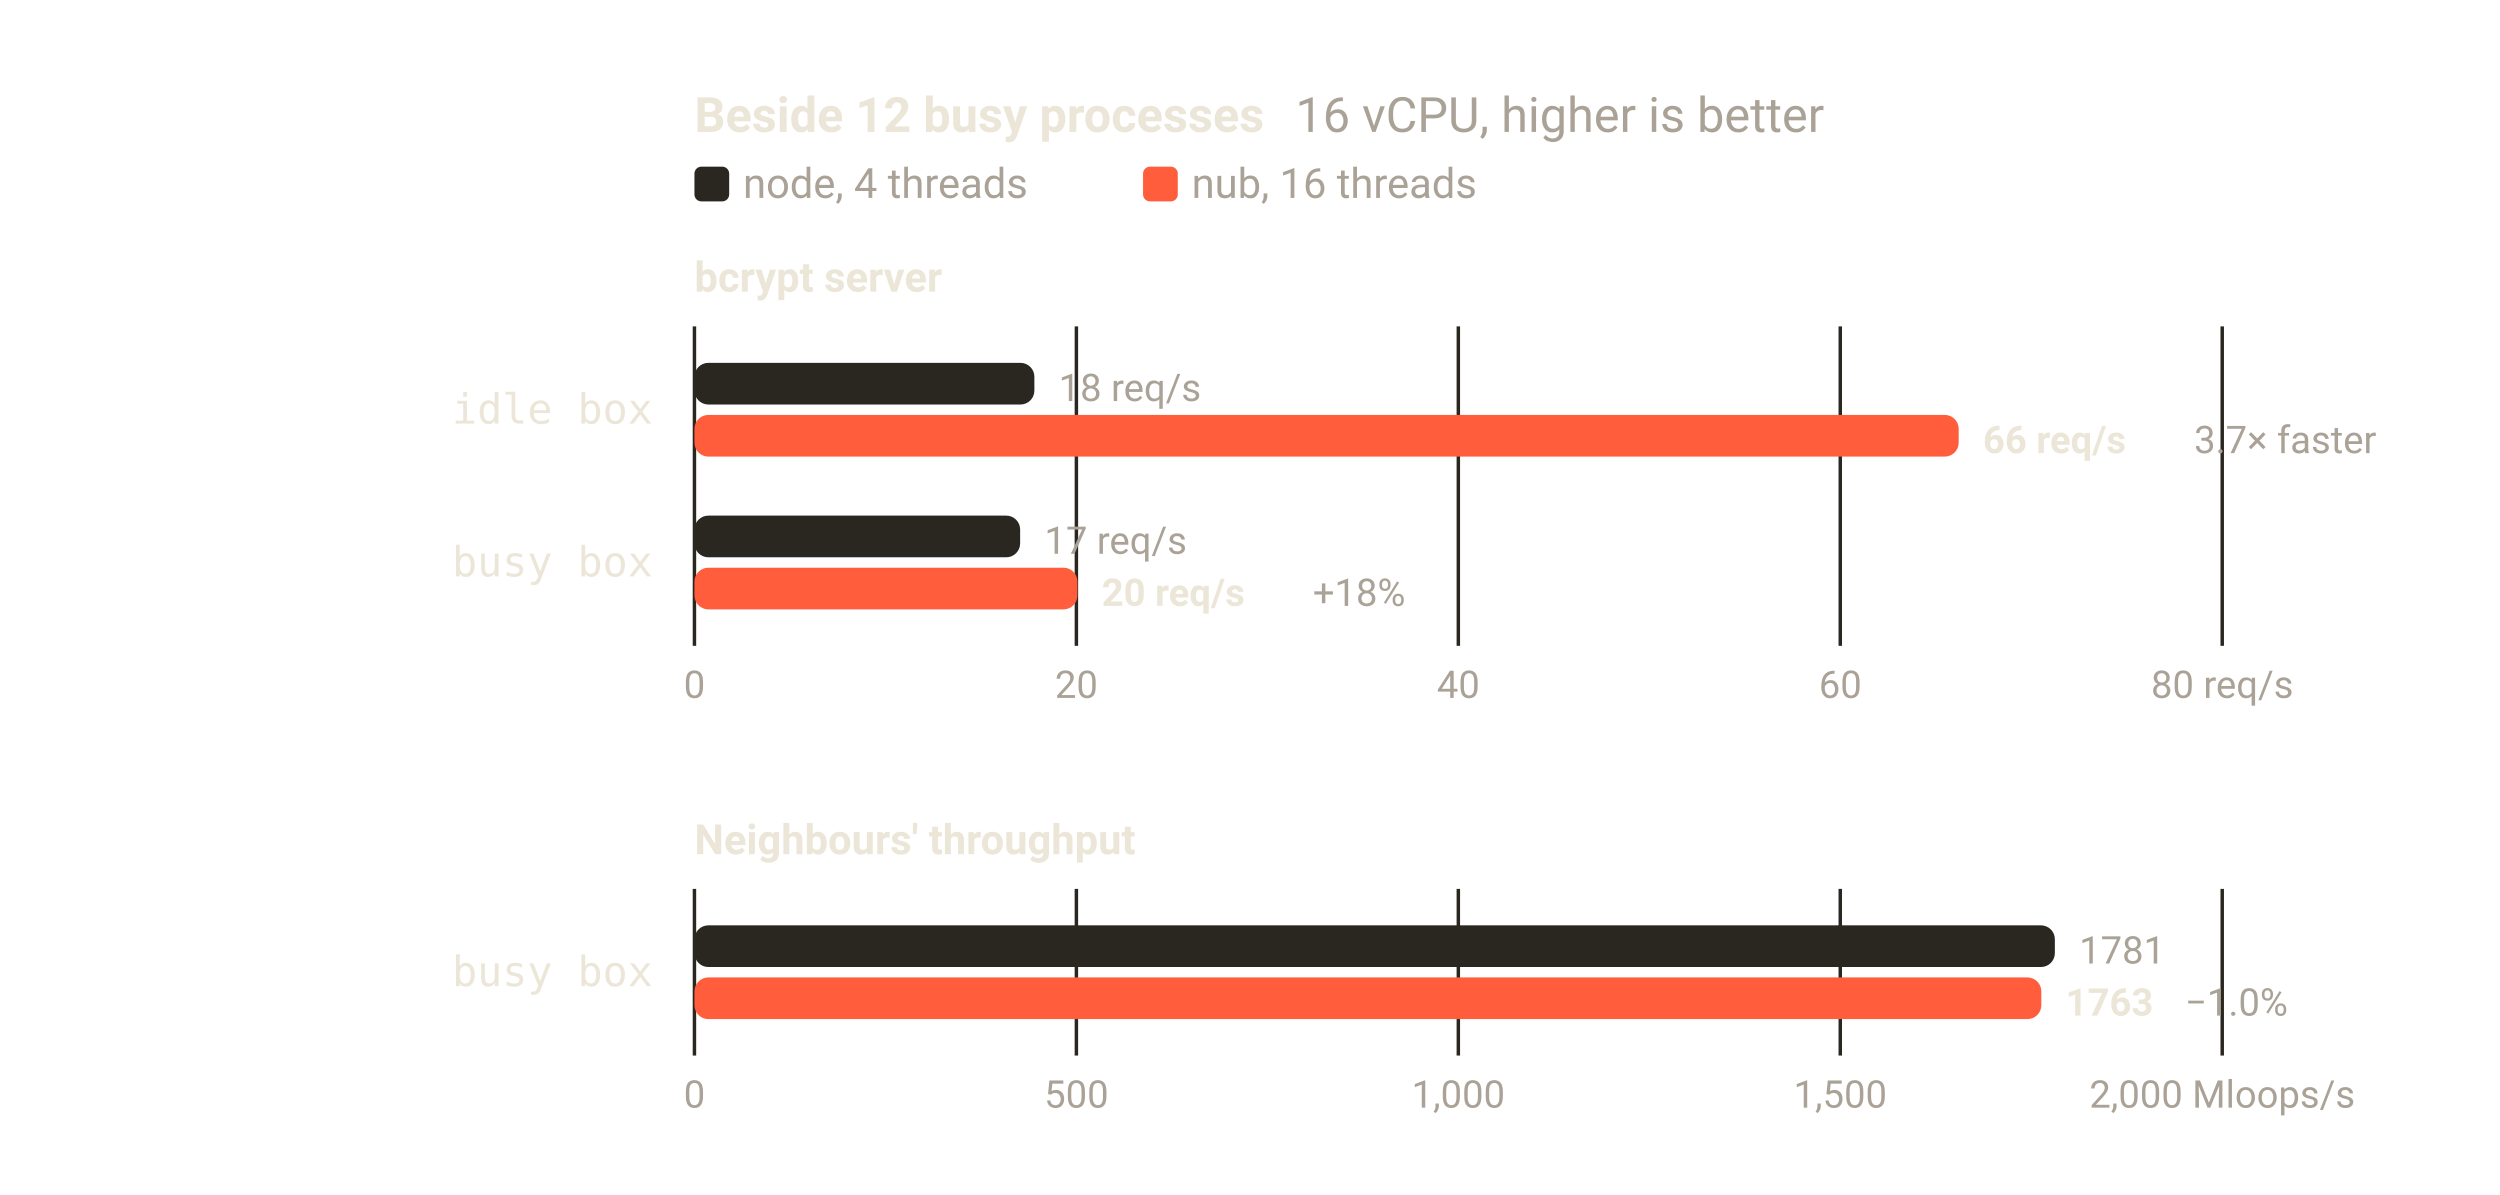
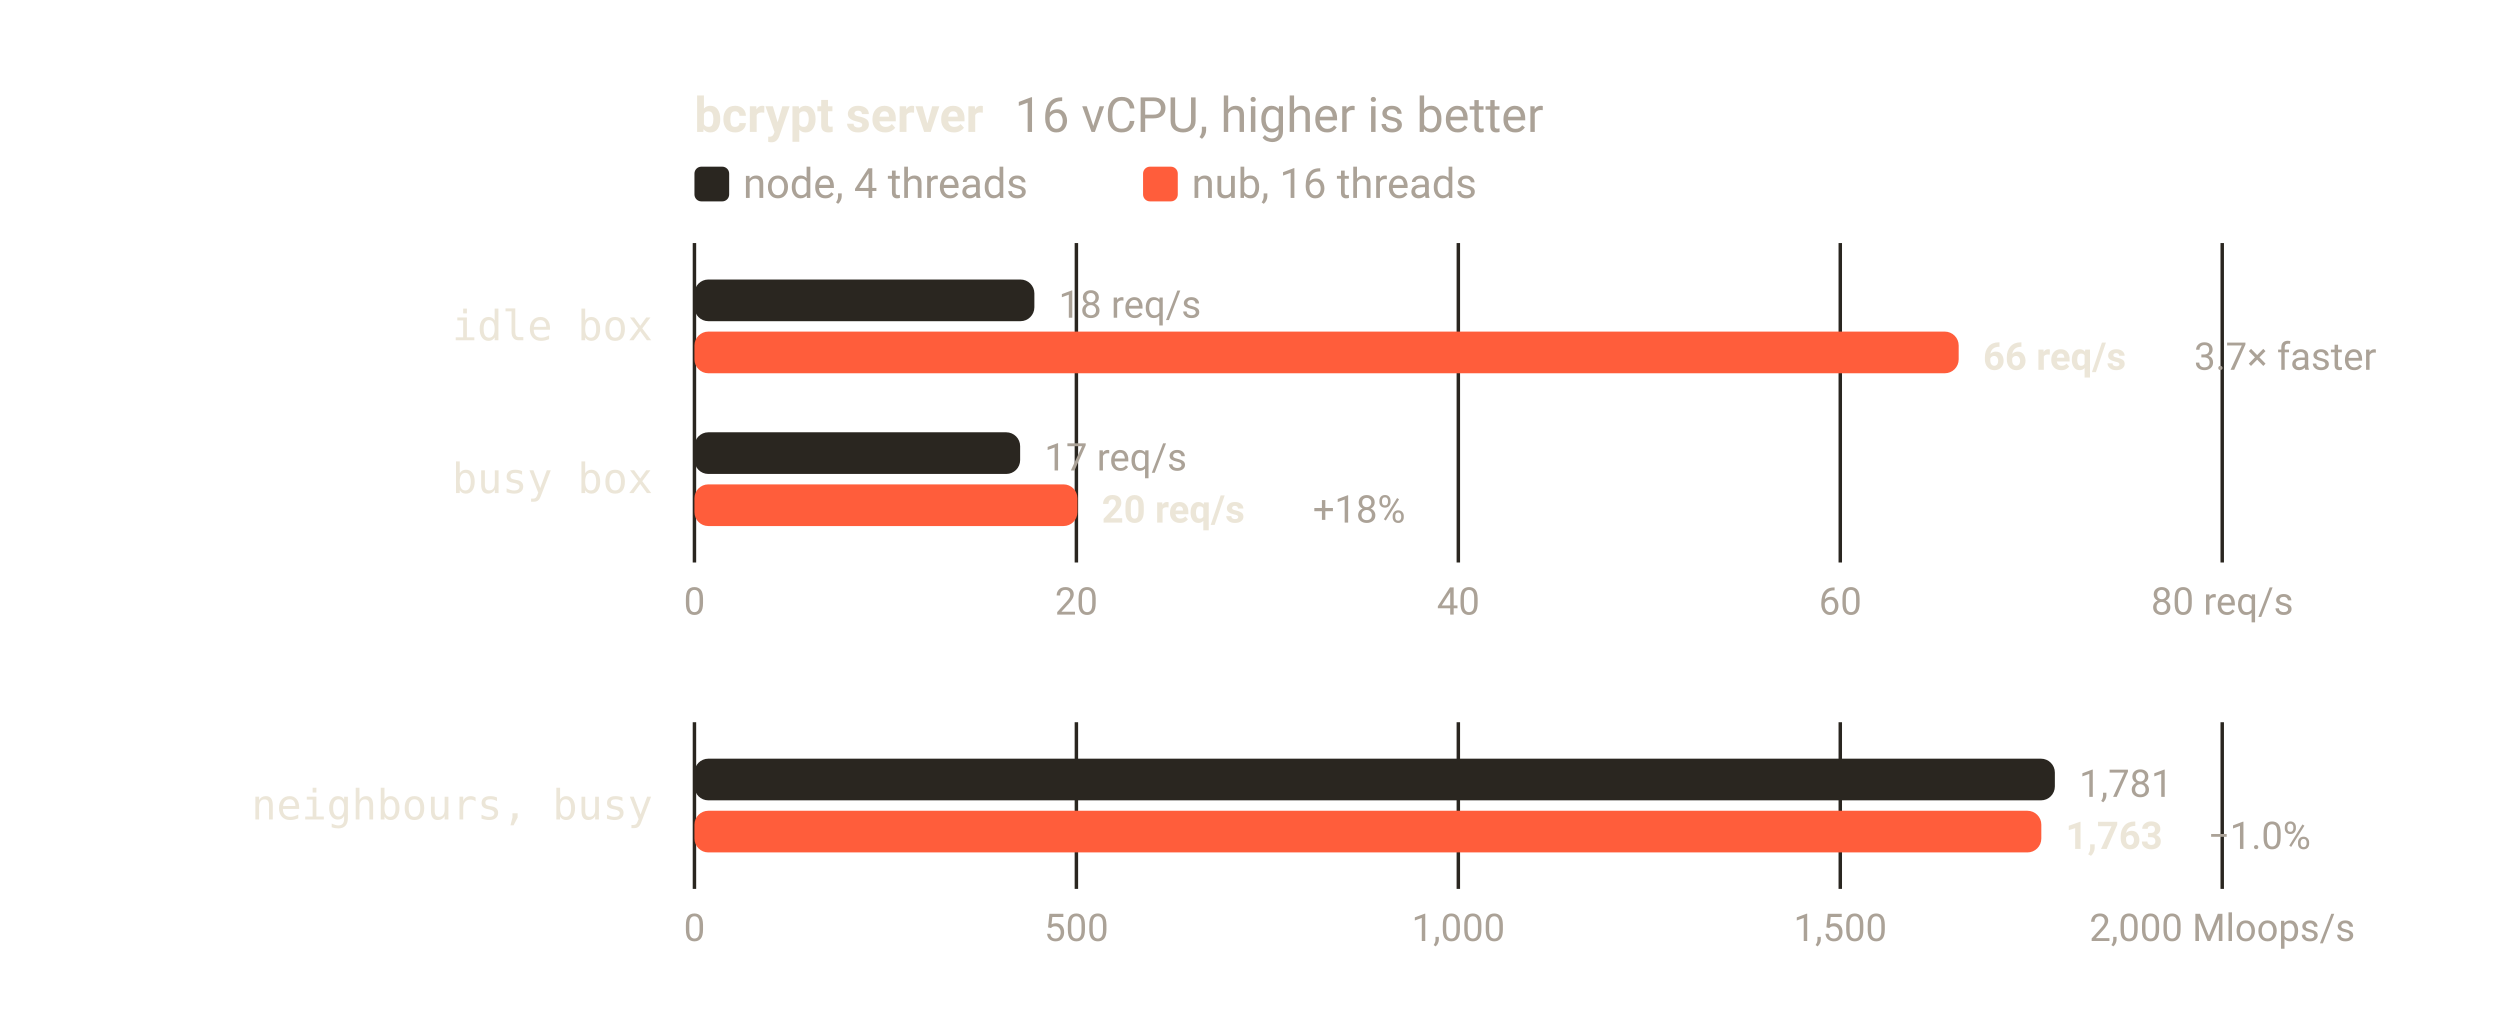
- <svg xmlns="http://www.w3.org/2000/svg" width="720" height="344" viewBox="0 0 720 344" font-family="'Encode Sans', ui-sans-serif, system-ui, -apple-system, 'Segoe UI', Roboto, sans-serif" font-size="13">
-   <text x="200" y="38" fill="#ece6d8" font-weight="700" font-size="14">Beside 12 busy processes<tspan dx="9" fill="#aba297" font-weight="400">16 vCPU, higher is better</tspan>
+ <svg xmlns="http://www.w3.org/2000/svg" width="720" height="296" viewBox="0 0 720 296" font-family="'Encode Sans', ui-sans-serif, system-ui, -apple-system, 'Segoe UI', Roboto, sans-serif" font-size="13">
+   <text x="200" y="38" fill="#ece6d8" font-weight="700" font-size="14">bcrypt server<tspan dx="9" fill="#aba297" font-weight="400">16 vCPU, higher is better</tspan>
  </text>
  <rect x="200" y="48" width="10" height="10" rx="2" fill="#2a2620" />
  <text x="214" y="57" fill="#aba297" font-size="12">node, 4 threads</text>
  <rect x="329.2" y="48" width="10" height="10" rx="2" fill="#ff5d3b" />
  <text x="343.2" y="57" fill="#aba297" font-size="12">nub, 16 threads</text>
-   <text x="200" y="84" fill="#ece6d8" font-weight="600" font-size="12">bcrypt server</text>
-   <line x1="200.0" y1="94" x2="200.0" y2="186" stroke="#2a2620" stroke-width="1" />
-   <text x="200.0" y="201" text-anchor="middle" fill="#aba297" font-size="11">0</text>
-   <line x1="310.0" y1="94" x2="310.0" y2="186" stroke="#2a2620" stroke-width="1" />
-   <text x="310.0" y="201" text-anchor="middle" fill="#aba297" font-size="11">20</text>
-   <line x1="420.0" y1="94" x2="420.0" y2="186" stroke="#2a2620" stroke-width="1" />
-   <text x="420.0" y="201" text-anchor="middle" fill="#aba297" font-size="11">40</text>
-   <line x1="530.0" y1="94" x2="530.0" y2="186" stroke="#2a2620" stroke-width="1" />
-   <text x="530.0" y="201" text-anchor="middle" fill="#aba297" font-size="11">60</text>
-   <line x1="640.0" y1="94" x2="640.0" y2="186" stroke="#2a2620" stroke-width="1" />
-   <text x="640.0" y="201" text-anchor="middle" fill="#aba297" font-size="11">80 req/s</text>
-   <text x="188" y="122" text-anchor="end" fill="#ece6d8" font-family="'Geist Mono', ui-monospace, SFMono-Regular, Menlo, monospace" font-size="12">idle box</text>
-   <rect x="200" y="104.5" width="97.9" height="12" rx="4" fill="#2a2620" />
-   <text x="304.9" y="115.5" fill="#aba297" font-size="11">18 req/s</text>
-   <rect x="200" y="119.5" width="364.1" height="12" rx="4" fill="#ff5d3b" />
-   <text x="571.1" y="130.5" fill="#ece6d8" font-weight="700" font-size="11">66 req/s</text>
-   <text x="631.9" y="130.5" fill="#aba297" font-size="11">3.7× faster</text>
-   <text x="188" y="166" text-anchor="end" fill="#ece6d8" font-family="'Geist Mono', ui-monospace, SFMono-Regular, Menlo, monospace" font-size="12">busy box</text>
-   <rect x="200" y="148.5" width="93.8" height="12" rx="4" fill="#2a2620" />
-   <text x="300.8" y="159.5" fill="#aba297" font-size="11">17 req/s</text>
-   <rect x="200" y="163.5" width="110.3" height="12" rx="4" fill="#ff5d3b" />
-   <text x="317.3" y="174.5" fill="#ece6d8" font-weight="700" font-size="11">20 req/s</text>
-   <text x="378.1" y="174.5" fill="#aba297" font-size="11">+18%</text>
-   <text x="200" y="246" fill="#ece6d8" font-weight="600" font-size="12">Neighbours' throughput</text>
-   <line x1="200.0" y1="256" x2="200.0" y2="304" stroke="#2a2620" stroke-width="1" />
-   <text x="200.0" y="319" text-anchor="middle" fill="#aba297" font-size="11">0</text>
-   <line x1="310.0" y1="256" x2="310.0" y2="304" stroke="#2a2620" stroke-width="1" />
-   <text x="310.0" y="319" text-anchor="middle" fill="#aba297" font-size="11">500</text>
-   <line x1="420.0" y1="256" x2="420.0" y2="304" stroke="#2a2620" stroke-width="1" />
-   <text x="420.0" y="319" text-anchor="middle" fill="#aba297" font-size="11">1,000</text>
-   <line x1="530.0" y1="256" x2="530.0" y2="304" stroke="#2a2620" stroke-width="1" />
-   <text x="530.0" y="319" text-anchor="middle" fill="#aba297" font-size="11">1,500</text>
-   <line x1="640.0" y1="256" x2="640.0" y2="304" stroke="#2a2620" stroke-width="1" />
-   <text x="640.0" y="319" text-anchor="middle" fill="#aba297" font-size="11">2,000 Mloops/s</text>
-   <text x="188" y="284" text-anchor="end" fill="#ece6d8" font-family="'Geist Mono', ui-monospace, SFMono-Regular, Menlo, monospace" font-size="12">busy box</text>
-   <rect x="200" y="266.5" width="391.8" height="12" rx="4" fill="#2a2620" />
-   <text x="598.8" y="277.5" fill="#aba297" font-size="11">1781</text>
-   <rect x="200" y="281.5" width="387.9" height="12" rx="4" fill="#ff5d3b" />
-   <text x="594.9" y="292.5" fill="#ece6d8" font-weight="700" font-size="11">1763</text>
-   <text x="629.3" y="292.5" fill="#aba297" font-size="11">−1.0%</text>
+   <line x1="200.0" y1="70" x2="200.0" y2="162" stroke="#2a2620" stroke-width="1" />
+   <text x="200.0" y="177" text-anchor="middle" fill="#aba297" font-size="11">0</text>
+   <line x1="310.0" y1="70" x2="310.0" y2="162" stroke="#2a2620" stroke-width="1" />
+   <text x="310.0" y="177" text-anchor="middle" fill="#aba297" font-size="11">20</text>
+   <line x1="420.0" y1="70" x2="420.0" y2="162" stroke="#2a2620" stroke-width="1" />
+   <text x="420.0" y="177" text-anchor="middle" fill="#aba297" font-size="11">40</text>
+   <line x1="530.0" y1="70" x2="530.0" y2="162" stroke="#2a2620" stroke-width="1" />
+   <text x="530.0" y="177" text-anchor="middle" fill="#aba297" font-size="11">60</text>
+   <line x1="640.0" y1="70" x2="640.0" y2="162" stroke="#2a2620" stroke-width="1" />
+   <text x="640.0" y="177" text-anchor="middle" fill="#aba297" font-size="11">80 req/s</text>
+   <text x="188" y="98" text-anchor="end" fill="#ece6d8" font-family="'Geist Mono', ui-monospace, SFMono-Regular, Menlo, monospace" font-size="12">idle box</text>
+   <rect x="200" y="80.5" width="97.9" height="12" rx="4" fill="#2a2620" />
+   <text x="304.9" y="91.5" fill="#aba297" font-size="11">18 req/s</text>
+   <rect x="200" y="95.5" width="364.1" height="12" rx="4" fill="#ff5d3b" />
+   <text x="571.1" y="106.5" fill="#ece6d8" font-weight="700" font-size="11">66 req/s</text>
+   <text x="631.9" y="106.5" fill="#aba297" font-size="11">3.7× faster</text>
+   <text x="188" y="142" text-anchor="end" fill="#ece6d8" font-family="'Geist Mono', ui-monospace, SFMono-Regular, Menlo, monospace" font-size="12">busy box</text>
+   <rect x="200" y="124.5" width="93.8" height="12" rx="4" fill="#2a2620" />
+   <text x="300.8" y="135.5" fill="#aba297" font-size="11">17 req/s</text>
+   <rect x="200" y="139.5" width="110.3" height="12" rx="4" fill="#ff5d3b" />
+   <text x="317.3" y="150.5" fill="#ece6d8" font-weight="700" font-size="11">20 req/s</text>
+   <text x="378.1" y="150.5" fill="#aba297" font-size="11">+18%</text>
+   <line x1="200.0" y1="208" x2="200.0" y2="256" stroke="#2a2620" stroke-width="1" />
+   <text x="200.0" y="271" text-anchor="middle" fill="#aba297" font-size="11">0</text>
+   <line x1="310.0" y1="208" x2="310.0" y2="256" stroke="#2a2620" stroke-width="1" />
+   <text x="310.0" y="271" text-anchor="middle" fill="#aba297" font-size="11">500</text>
+   <line x1="420.0" y1="208" x2="420.0" y2="256" stroke="#2a2620" stroke-width="1" />
+   <text x="420.0" y="271" text-anchor="middle" fill="#aba297" font-size="11">1,000</text>
+   <line x1="530.0" y1="208" x2="530.0" y2="256" stroke="#2a2620" stroke-width="1" />
+   <text x="530.0" y="271" text-anchor="middle" fill="#aba297" font-size="11">1,500</text>
+   <line x1="640.0" y1="208" x2="640.0" y2="256" stroke="#2a2620" stroke-width="1" />
+   <text x="640.0" y="271" text-anchor="middle" fill="#aba297" font-size="11">2,000 Mloops/s</text>
+   <text x="188" y="236" text-anchor="end" fill="#ece6d8" font-family="'Geist Mono', ui-monospace, SFMono-Regular, Menlo, monospace" font-size="12">neighbours, busy</text>
+   <rect x="200" y="218.5" width="391.8" height="12" rx="4" fill="#2a2620" />
+   <text x="598.8" y="229.5" fill="#aba297" font-size="11">1,781</text>
+   <rect x="200" y="233.5" width="387.9" height="12" rx="4" fill="#ff5d3b" />
+   <text x="594.9" y="244.5" fill="#ece6d8" font-weight="700" font-size="11">1,763</text>
+   <text x="635.9" y="244.5" fill="#aba297" font-size="11">−1.0%</text>
</svg>
